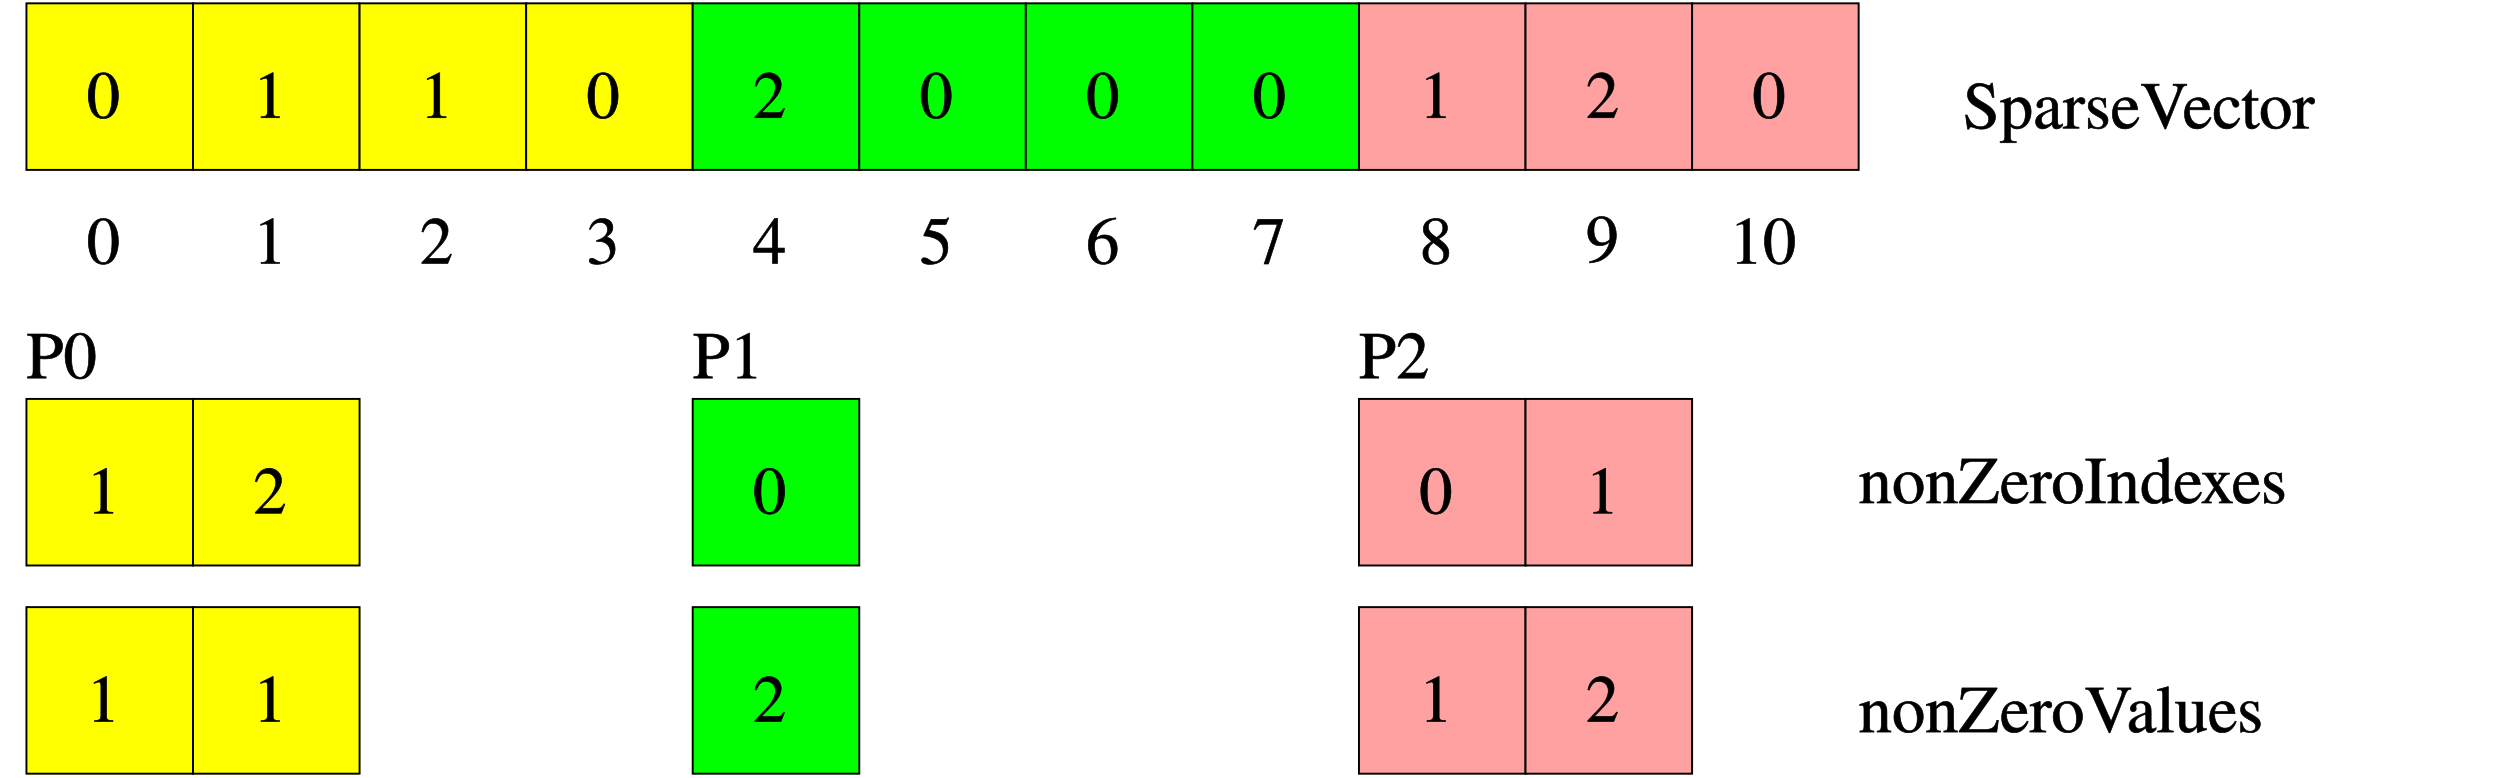
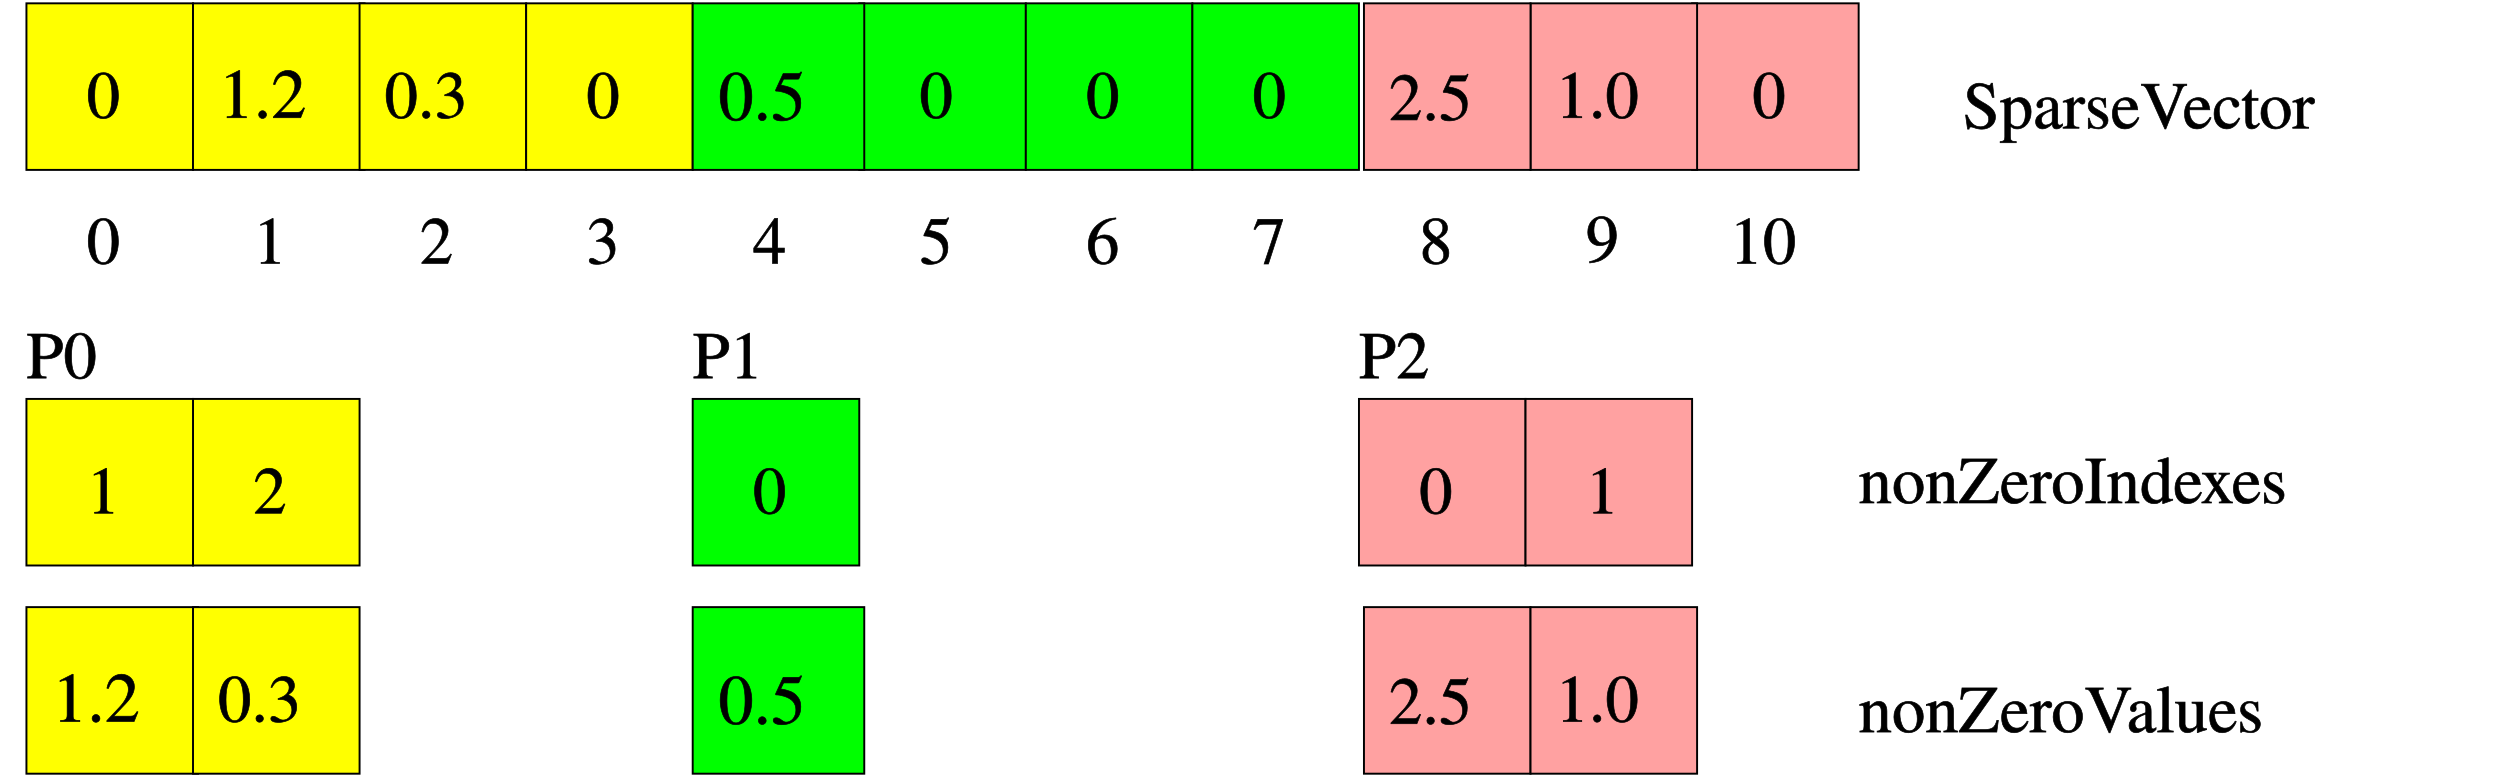
- <svg xmlns="http://www.w3.org/2000/svg" width="7.4in" height="2.3in" viewBox="1035 3813 8845 2799">
+ <svg xmlns="http://www.w3.org/2000/svg" width="7.4in" height="2.3in" viewBox="1035 -237 8845 2799">
  <g style="stroke-width:.025in; stroke:black; fill:none">
-     <rect x="1050" y="3825" width="600" height="600" rx="0" style="stroke:#000000;stroke-width:7; stroke-linejoin:miter; stroke-linecap:butt; fill:#ffff00; " />
-     <rect x="1650" y="3825" width="600" height="600" rx="0" style="stroke:#000000;stroke-width:7; stroke-linejoin:miter; stroke-linecap:butt; fill:#ffff00; " />
-     <rect x="2250" y="3825" width="600" height="600" rx="0" style="stroke:#000000;stroke-width:7; stroke-linejoin:miter; stroke-linecap:butt; fill:#ffff00; " />
-     <rect x="2850" y="3825" width="600" height="600" rx="0" style="stroke:#000000;stroke-width:7; stroke-linejoin:miter; stroke-linecap:butt; fill:#ffff00; " />
-     <rect x="3450" y="3825" width="600" height="600" rx="0" style="stroke:#000000;stroke-width:7; stroke-linejoin:miter; stroke-linecap:butt; fill:#00ff00; " />
-     <rect x="4050" y="3825" width="600" height="600" rx="0" style="stroke:#000000;stroke-width:7; stroke-linejoin:miter; stroke-linecap:butt; fill:#00ff00; " />
-     <rect x="4650" y="3825" width="600" height="600" rx="0" style="stroke:#000000;stroke-width:7; stroke-linejoin:miter; stroke-linecap:butt; fill:#00ff00; " />
-     <rect x="5250" y="3825" width="600" height="600" rx="0" style="stroke:#000000;stroke-width:7; stroke-linejoin:miter; stroke-linecap:butt; fill:#00ff00; " />
-     <rect x="5850" y="3825" width="600" height="600" rx="0" style="stroke:#000000;stroke-width:7; stroke-linejoin:miter; stroke-linecap:butt; fill:#ffa1a1; " />
-     <rect x="6450" y="3825" width="600" height="600" rx="0" style="stroke:#000000;stroke-width:7; stroke-linejoin:miter; stroke-linecap:butt; fill:#ffa1a1; " />
-     <rect x="7050" y="3825" width="600" height="600" rx="0" style="stroke:#000000;stroke-width:7; stroke-linejoin:miter; stroke-linecap:butt; fill:#ffa1a1; " />
-     <rect x="1050" y="6000" width="600" height="600" rx="0" style="stroke:#000000;stroke-width:7; stroke-linejoin:miter; stroke-linecap:butt; fill:#ffff00; " />
-     <rect x="1650" y="6000" width="600" height="600" rx="0" style="stroke:#000000;stroke-width:7; stroke-linejoin:miter; stroke-linecap:butt; fill:#ffff00; " />
-     <rect x="3450" y="6000" width="600" height="600" rx="0" style="stroke:#000000;stroke-width:7; stroke-linejoin:miter; stroke-linecap:butt; fill:#00ff00; " />
-     <rect x="5850" y="6000" width="600" height="600" rx="0" style="stroke:#000000;stroke-width:7; stroke-linejoin:miter; stroke-linecap:butt; fill:#ffa1a1; " />
-     <rect x="6450" y="6000" width="600" height="600" rx="0" style="stroke:#000000;stroke-width:7; stroke-linejoin:miter; stroke-linecap:butt; fill:#ffa1a1; " />
-     <rect x="1650" y="5250" width="600" height="600" rx="0" style="stroke:#000000;stroke-width:7; stroke-linejoin:miter; stroke-linecap:butt; fill:#ffff00; " />
-     <rect x="1050" y="5250" width="600" height="600" rx="0" style="stroke:#000000;stroke-width:7; stroke-linejoin:miter; stroke-linecap:butt; fill:#ffff00; " />
-     <rect x="5850" y="5250" width="600" height="600" rx="0" style="stroke:#000000;stroke-width:7; stroke-linejoin:miter; stroke-linecap:butt; fill:#ffa1a1; " />
-     <rect x="6450" y="5250" width="600" height="600" rx="0" style="stroke:#000000;stroke-width:7; stroke-linejoin:miter; stroke-linecap:butt; fill:#ffa1a1; " />
-     <rect x="3450" y="5250" width="600" height="600" rx="0" style="stroke:#000000;stroke-width:7; stroke-linejoin:miter; stroke-linecap:butt; fill:#00ff00; " />
-     <text xml:space="preserve" x="1267" y="4237" stroke="#000000" fill="#000000" font-family="Times" font-style="normal" font-weight="normal" font-size="240" text-anchor="start">0</text>
-     <text xml:space="preserve" x="1867" y="4237" stroke="#000000" fill="#000000" font-family="Times" font-style="normal" font-weight="normal" font-size="240" text-anchor="start">1</text>
-     <text xml:space="preserve" x="2467" y="4237" stroke="#000000" fill="#000000" font-family="Times" font-style="normal" font-weight="normal" font-size="240" text-anchor="start">1</text>
-     <text xml:space="preserve" x="3067" y="4237" stroke="#000000" fill="#000000" font-family="Times" font-style="normal" font-weight="normal" font-size="240" text-anchor="start">0</text>
-     <text xml:space="preserve" x="3667" y="4237" stroke="#000000" fill="#000000" font-family="Times" font-style="normal" font-weight="normal" font-size="240" text-anchor="start">2</text>
-     <text xml:space="preserve" x="4267" y="4237" stroke="#000000" fill="#000000" font-family="Times" font-style="normal" font-weight="normal" font-size="240" text-anchor="start">0</text>
-     <text xml:space="preserve" x="4867" y="4237" stroke="#000000" fill="#000000" font-family="Times" font-style="normal" font-weight="normal" font-size="240" text-anchor="start">0</text>
-     <text xml:space="preserve" x="5467" y="4237" stroke="#000000" fill="#000000" font-family="Times" font-style="normal" font-weight="normal" font-size="240" text-anchor="start">0</text>
-     <text xml:space="preserve" x="6067" y="4237" stroke="#000000" fill="#000000" font-family="Times" font-style="normal" font-weight="normal" font-size="240" text-anchor="start">1</text>
-     <text xml:space="preserve" x="6667" y="4237" stroke="#000000" fill="#000000" font-family="Times" font-style="normal" font-weight="normal" font-size="240" text-anchor="start">2</text>
-     <text xml:space="preserve" x="7267" y="4237" stroke="#000000" fill="#000000" font-family="Times" font-style="normal" font-weight="normal" font-size="240" text-anchor="start">0</text>
-     <text xml:space="preserve" x="1267" y="4762" stroke="#000000" fill="#000000" font-family="Times" font-style="normal" font-weight="normal" font-size="240" text-anchor="start">0</text>
-     <text xml:space="preserve" x="2467" y="4762" stroke="#000000" fill="#000000" font-family="Times" font-style="normal" font-weight="normal" font-size="240" text-anchor="start">2</text>
-     <text xml:space="preserve" x="3067" y="4762" stroke="#000000" fill="#000000" font-family="Times" font-style="normal" font-weight="normal" font-size="240" text-anchor="start">3</text>
-     <text xml:space="preserve" x="3667" y="4762" stroke="#000000" fill="#000000" font-family="Times" font-style="normal" font-weight="normal" font-size="240" text-anchor="start">4</text>
-     <text xml:space="preserve" x="4267" y="4762" stroke="#000000" fill="#000000" font-family="Times" font-style="normal" font-weight="normal" font-size="240" text-anchor="start">5</text>
-     <text xml:space="preserve" x="4867" y="4762" stroke="#000000" fill="#000000" font-family="Times" font-style="normal" font-weight="normal" font-size="240" text-anchor="start">6</text>
-     <text xml:space="preserve" x="5467" y="4762" stroke="#000000" fill="#000000" font-family="Times" font-style="normal" font-weight="normal" font-size="240" text-anchor="start">7</text>
-     <text xml:space="preserve" x="6067" y="4762" stroke="#000000" fill="#000000" font-family="Times" font-style="normal" font-weight="normal" font-size="240" text-anchor="start">8</text>
-     <text xml:space="preserve" x="1867" y="4762" stroke="#000000" fill="#000000" font-family="Times" font-style="normal" font-weight="normal" font-size="240" text-anchor="start">1</text>
-     <text xml:space="preserve" x="7185" y="4762" stroke="#000000" fill="#000000" font-family="Times" font-style="normal" font-weight="normal" font-size="240" text-anchor="start">10</text>
-     <text xml:space="preserve" x="6667" y="4755" stroke="#000000" fill="#000000" font-family="Times" font-style="normal" font-weight="normal" font-size="240" text-anchor="start">9</text>
-     <text xml:space="preserve" x="1267" y="6412" stroke="#000000" fill="#000000" font-family="Times" font-style="normal" font-weight="normal" font-size="240" text-anchor="start">1</text>
-     <text xml:space="preserve" x="1867" y="6412" stroke="#000000" fill="#000000" font-family="Times" font-style="normal" font-weight="normal" font-size="240" text-anchor="start">1</text>
-     <text xml:space="preserve" x="3667" y="6412" stroke="#000000" fill="#000000" font-family="Times" font-style="normal" font-weight="normal" font-size="240" text-anchor="start">2</text>
-     <text xml:space="preserve" x="6067" y="6412" stroke="#000000" fill="#000000" font-family="Times" font-style="normal" font-weight="normal" font-size="240" text-anchor="start">1</text>
-     <text xml:space="preserve" x="6667" y="6412" stroke="#000000" fill="#000000" font-family="Times" font-style="normal" font-weight="normal" font-size="240" text-anchor="start">2</text>
-     <text xml:space="preserve" x="1867" y="5662" stroke="#000000" fill="#000000" font-family="Times" font-style="normal" font-weight="normal" font-size="240" text-anchor="start">2</text>
-     <text xml:space="preserve" x="1267" y="5662" stroke="#000000" fill="#000000" font-family="Times" font-style="normal" font-weight="normal" font-size="240" text-anchor="start">1</text>
-     <text xml:space="preserve" x="3667" y="5662" stroke="#000000" fill="#000000" font-family="Times" font-style="normal" font-weight="normal" font-size="240" text-anchor="start">0</text>
-     <text xml:space="preserve" x="6067" y="5662" stroke="#000000" fill="#000000" font-family="Times" font-style="normal" font-weight="normal" font-size="240" text-anchor="start">0</text>
-     <text xml:space="preserve" x="6667" y="5662" stroke="#000000" fill="#000000" font-family="Times" font-style="normal" font-weight="normal" font-size="240" text-anchor="start">1</text>
-     <text xml:space="preserve" x="7650" y="5625" stroke="#000000" fill="#000000" font-family="Times" font-style="normal" font-weight="normal" font-size="240" text-anchor="start">nonZeroIndexes</text>
-     <text xml:space="preserve" x="7650" y="6450" stroke="#000000" fill="#000000" font-family="Times" font-style="normal" font-weight="normal" font-size="240" text-anchor="start">nonZeroValues</text>
-     <text xml:space="preserve" x="1050" y="5175" stroke="#000000" fill="#000000" font-family="Times" font-style="normal" font-weight="normal" font-size="240" text-anchor="start">P0</text>
-     <text xml:space="preserve" x="3450" y="5175" stroke="#000000" fill="#000000" font-family="Times" font-style="normal" font-weight="normal" font-size="240" text-anchor="start">P1</text>
-     <text xml:space="preserve" x="5850" y="5175" stroke="#000000" fill="#000000" font-family="Times" font-style="normal" font-weight="normal" font-size="240" text-anchor="start">P2</text>
-     <text xml:space="preserve" x="8025" y="4275" stroke="#000000" fill="#000000" font-family="Times" font-style="normal" font-weight="normal" font-size="240" text-anchor="start">SparseVector</text>
+     <rect x="1050" y="-225" width="600" height="600" rx="0" style="stroke:#000000;stroke-width:7; stroke-linejoin:miter; stroke-linecap:butt; fill:#ffff00; " />
+     <rect x="4050" y="-225" width="600" height="600" rx="0" style="stroke:#000000;stroke-width:7; stroke-linejoin:miter; stroke-linecap:butt; fill:#00ff00; " />
+     <rect x="4650" y="-225" width="600" height="600" rx="0" style="stroke:#000000;stroke-width:7; stroke-linejoin:miter; stroke-linecap:butt; fill:#00ff00; " />
+     <rect x="5250" y="-225" width="600" height="600" rx="0" style="stroke:#000000;stroke-width:7; stroke-linejoin:miter; stroke-linecap:butt; fill:#00ff00; " />
+     <rect x="7050" y="-225" width="600" height="600" rx="0" style="stroke:#000000;stroke-width:7; stroke-linejoin:miter; stroke-linecap:butt; fill:#ffa1a1; " />
+     <rect x="1650" y="-225" width="618" height="600" rx="0" style="stroke:#000000;stroke-width:7; stroke-linejoin:miter; stroke-linecap:butt; fill:#ffff00; " />
+     <rect x="2250" y="-225" width="600" height="600" rx="0" style="stroke:#000000;stroke-width:7; stroke-linejoin:miter; stroke-linecap:butt; fill:#ffff00; " />
+     <rect x="1050" y="1950" width="618" height="600" rx="0" style="stroke:#000000;stroke-width:7; stroke-linejoin:miter; stroke-linecap:butt; fill:#ffff00; " />
+     <rect x="1650" y="1950" width="600" height="600" rx="0" style="stroke:#000000;stroke-width:7; stroke-linejoin:miter; stroke-linecap:butt; fill:#ffff00; " />
+     <rect x="2850" y="-225" width="600" height="600" rx="0" style="stroke:#000000;stroke-width:7; stroke-linejoin:miter; stroke-linecap:butt; fill:#ffff00; " />
+     <rect x="3450" y="-225" width="618" height="600" rx="0" style="stroke:#000000;stroke-width:7; stroke-linejoin:miter; stroke-linecap:butt; fill:#00ff00; " />
+     <rect x="3450" y="1950" width="618" height="600" rx="0" style="stroke:#000000;stroke-width:7; stroke-linejoin:miter; stroke-linecap:butt; fill:#00ff00; " />
+     <rect x="6468" y="-225" width="600" height="600" rx="0" style="stroke:#000000;stroke-width:7; stroke-linejoin:miter; stroke-linecap:butt; fill:#ffa1a1; " />
+     <rect x="5868" y="-225" width="600" height="600" rx="0" style="stroke:#000000;stroke-width:7; stroke-linejoin:miter; stroke-linecap:butt; fill:#ffa1a1; " />
+     <rect x="5868" y="1950" width="600" height="600" rx="0" style="stroke:#000000;stroke-width:7; stroke-linejoin:miter; stroke-linecap:butt; fill:#ffa1a1; " />
+     <rect x="6468" y="1950" width="600" height="600" rx="0" style="stroke:#000000;stroke-width:7; stroke-linejoin:miter; stroke-linecap:butt; fill:#ffa1a1; " />
+     <rect x="1650" y="1200" width="600" height="600" rx="0" style="stroke:#000000;stroke-width:7; stroke-linejoin:miter; stroke-linecap:butt; fill:#ffff00; " />
+     <rect x="1050" y="1200" width="600" height="600" rx="0" style="stroke:#000000;stroke-width:7; stroke-linejoin:miter; stroke-linecap:butt; fill:#ffff00; " />
+     <rect x="5850" y="1200" width="600" height="600" rx="0" style="stroke:#000000;stroke-width:7; stroke-linejoin:miter; stroke-linecap:butt; fill:#ffa1a1; " />
+     <rect x="6450" y="1200" width="600" height="600" rx="0" style="stroke:#000000;stroke-width:7; stroke-linejoin:miter; stroke-linecap:butt; fill:#ffa1a1; " />
+     <rect x="3450" y="1200" width="600" height="600" rx="0" style="stroke:#000000;stroke-width:7; stroke-linejoin:miter; stroke-linecap:butt; fill:#00ff00; " />
+     <text xml:space="preserve" x="1267" y="187" stroke="#000000" fill="#000000" font-family="Times" font-style="normal" font-weight="normal" font-size="240" text-anchor="start">0</text>
+     <text xml:space="preserve" x="4267" y="187" stroke="#000000" fill="#000000" font-family="Times" font-style="normal" font-weight="normal" font-size="240" text-anchor="start">0</text>
+     <text xml:space="preserve" x="4867" y="187" stroke="#000000" fill="#000000" font-family="Times" font-style="normal" font-weight="normal" font-size="240" text-anchor="start">0</text>
+     <text xml:space="preserve" x="5467" y="187" stroke="#000000" fill="#000000" font-family="Times" font-style="normal" font-weight="normal" font-size="240" text-anchor="start">0</text>
+     <text xml:space="preserve" x="7267" y="187" stroke="#000000" fill="#000000" font-family="Times" font-style="normal" font-weight="normal" font-size="240" text-anchor="start">0</text>
+     <text xml:space="preserve" x="1267" y="712" stroke="#000000" fill="#000000" font-family="Times" font-style="normal" font-weight="normal" font-size="240" text-anchor="start">0</text>
+     <text xml:space="preserve" x="2467" y="712" stroke="#000000" fill="#000000" font-family="Times" font-style="normal" font-weight="normal" font-size="240" text-anchor="start">2</text>
+     <text xml:space="preserve" x="3067" y="712" stroke="#000000" fill="#000000" font-family="Times" font-style="normal" font-weight="normal" font-size="240" text-anchor="start">3</text>
+     <text xml:space="preserve" x="3667" y="712" stroke="#000000" fill="#000000" font-family="Times" font-style="normal" font-weight="normal" font-size="240" text-anchor="start">4</text>
+     <text xml:space="preserve" x="4267" y="712" stroke="#000000" fill="#000000" font-family="Times" font-style="normal" font-weight="normal" font-size="240" text-anchor="start">5</text>
+     <text xml:space="preserve" x="4867" y="712" stroke="#000000" fill="#000000" font-family="Times" font-style="normal" font-weight="normal" font-size="240" text-anchor="start">6</text>
+     <text xml:space="preserve" x="5467" y="712" stroke="#000000" fill="#000000" font-family="Times" font-style="normal" font-weight="normal" font-size="240" text-anchor="start">7</text>
+     <text xml:space="preserve" x="6067" y="712" stroke="#000000" fill="#000000" font-family="Times" font-style="normal" font-weight="normal" font-size="240" text-anchor="start">8</text>
+     <text xml:space="preserve" x="1867" y="712" stroke="#000000" fill="#000000" font-family="Times" font-style="normal" font-weight="normal" font-size="240" text-anchor="start">1</text>
+     <text xml:space="preserve" x="7185" y="712" stroke="#000000" fill="#000000" font-family="Times" font-style="normal" font-weight="normal" font-size="240" text-anchor="start">10</text>
+     <text xml:space="preserve" x="6667" y="705" stroke="#000000" fill="#000000" font-family="Times" font-style="normal" font-weight="normal" font-size="240" text-anchor="start">9</text>
+     <text xml:space="preserve" x="1743" y="187" stroke="#000000" fill="#000000" font-family="Times" font-style="normal" font-weight="normal" font-size="252" text-anchor="start">1.2</text>
+     <text xml:space="preserve" x="2340" y="187" stroke="#000000" fill="#000000" font-family="Times" font-style="normal" font-weight="normal" font-size="240" text-anchor="start">0.3</text>
+     <text xml:space="preserve" x="1143" y="2362" stroke="#000000" fill="#000000" font-family="Times" font-style="normal" font-weight="normal" font-size="252" text-anchor="start">1.2</text>
+     <text xml:space="preserve" x="1740" y="2362" stroke="#000000" fill="#000000" font-family="Times" font-style="normal" font-weight="normal" font-size="240" text-anchor="start">0.3</text>
+     <text xml:space="preserve" x="3067" y="187" stroke="#000000" fill="#000000" font-family="Times" font-style="normal" font-weight="normal" font-size="240" text-anchor="start">0</text>
+     <text xml:space="preserve" x="3543" y="195" stroke="#000000" fill="#000000" font-family="Times" font-style="normal" font-weight="normal" font-size="252" text-anchor="start">0.5</text>
+     <text xml:space="preserve" x="3543" y="2370" stroke="#000000" fill="#000000" font-family="Times" font-style="normal" font-weight="normal" font-size="252" text-anchor="start">0.5</text>
+     <text xml:space="preserve" x="6558" y="187" stroke="#000000" fill="#000000" font-family="Times" font-style="normal" font-weight="normal" font-size="240" text-anchor="start">1.0</text>
+     <text xml:space="preserve" x="5958" y="195" stroke="#000000" fill="#000000" font-family="Times" font-style="normal" font-weight="normal" font-size="240" text-anchor="start">2.5</text>
+     <text xml:space="preserve" x="5958" y="2370" stroke="#000000" fill="#000000" font-family="Times" font-style="normal" font-weight="normal" font-size="240" text-anchor="start">2.5</text>
+     <text xml:space="preserve" x="6558" y="2362" stroke="#000000" fill="#000000" font-family="Times" font-style="normal" font-weight="normal" font-size="240" text-anchor="start">1.0</text>
+     <text xml:space="preserve" x="7650" y="1575" stroke="#000000" fill="#000000" font-family="Times" font-style="normal" font-weight="normal" font-size="240" text-anchor="start">nonZeroIndexes</text>
+     <text xml:space="preserve" x="7650" y="2400" stroke="#000000" fill="#000000" font-family="Times" font-style="normal" font-weight="normal" font-size="240" text-anchor="start">nonZeroValues</text>
+     <text xml:space="preserve" x="8025" y="225" stroke="#000000" fill="#000000" font-family="Times" font-style="normal" font-weight="normal" font-size="240" text-anchor="start">SparseVector</text>
+     <text xml:space="preserve" x="1867" y="1612" stroke="#000000" fill="#000000" font-family="Times" font-style="normal" font-weight="normal" font-size="240" text-anchor="start">2</text>
+     <text xml:space="preserve" x="1267" y="1612" stroke="#000000" fill="#000000" font-family="Times" font-style="normal" font-weight="normal" font-size="240" text-anchor="start">1</text>
+     <text xml:space="preserve" x="3667" y="1612" stroke="#000000" fill="#000000" font-family="Times" font-style="normal" font-weight="normal" font-size="240" text-anchor="start">0</text>
+     <text xml:space="preserve" x="6067" y="1612" stroke="#000000" fill="#000000" font-family="Times" font-style="normal" font-weight="normal" font-size="240" text-anchor="start">0</text>
+     <text xml:space="preserve" x="6667" y="1612" stroke="#000000" fill="#000000" font-family="Times" font-style="normal" font-weight="normal" font-size="240" text-anchor="start">1</text>
+     <text xml:space="preserve" x="1050" y="1125" stroke="#000000" fill="#000000" font-family="Times" font-style="normal" font-weight="normal" font-size="240" text-anchor="start">P0</text>
+     <text xml:space="preserve" x="3450" y="1125" stroke="#000000" fill="#000000" font-family="Times" font-style="normal" font-weight="normal" font-size="240" text-anchor="start">P1</text>
+     <text xml:space="preserve" x="5850" y="1125" stroke="#000000" fill="#000000" font-family="Times" font-style="normal" font-weight="normal" font-size="240" text-anchor="start">P2</text>
  </g>
</svg>
